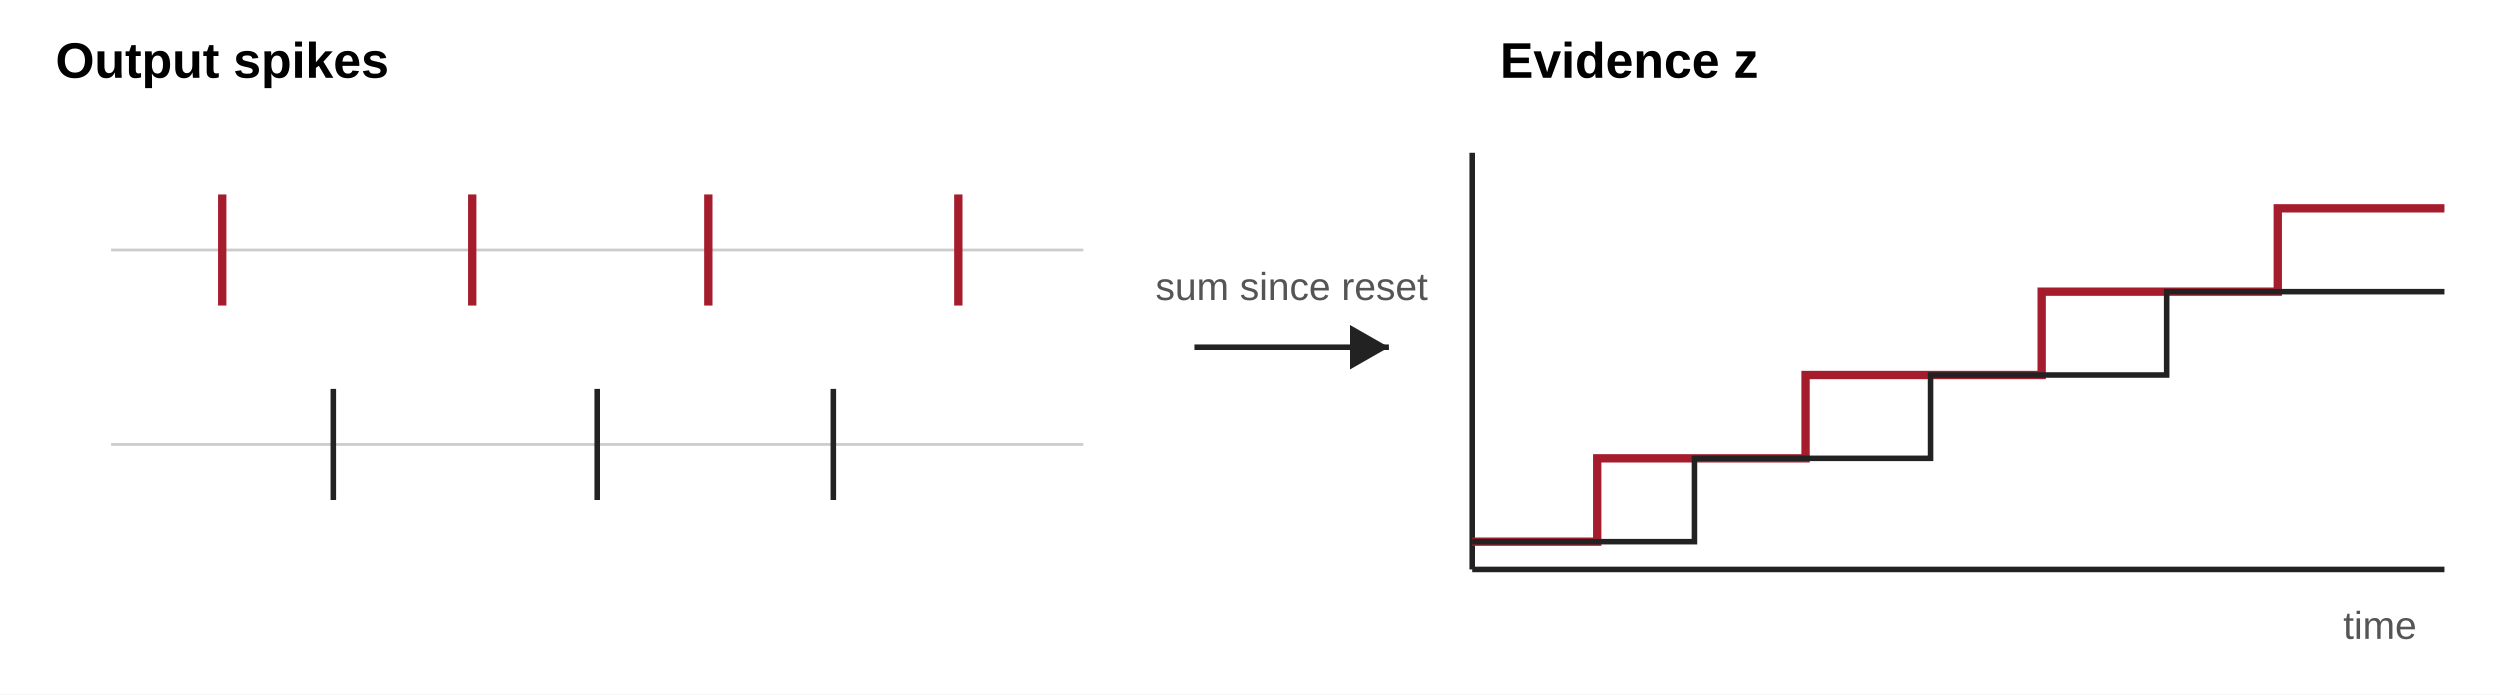
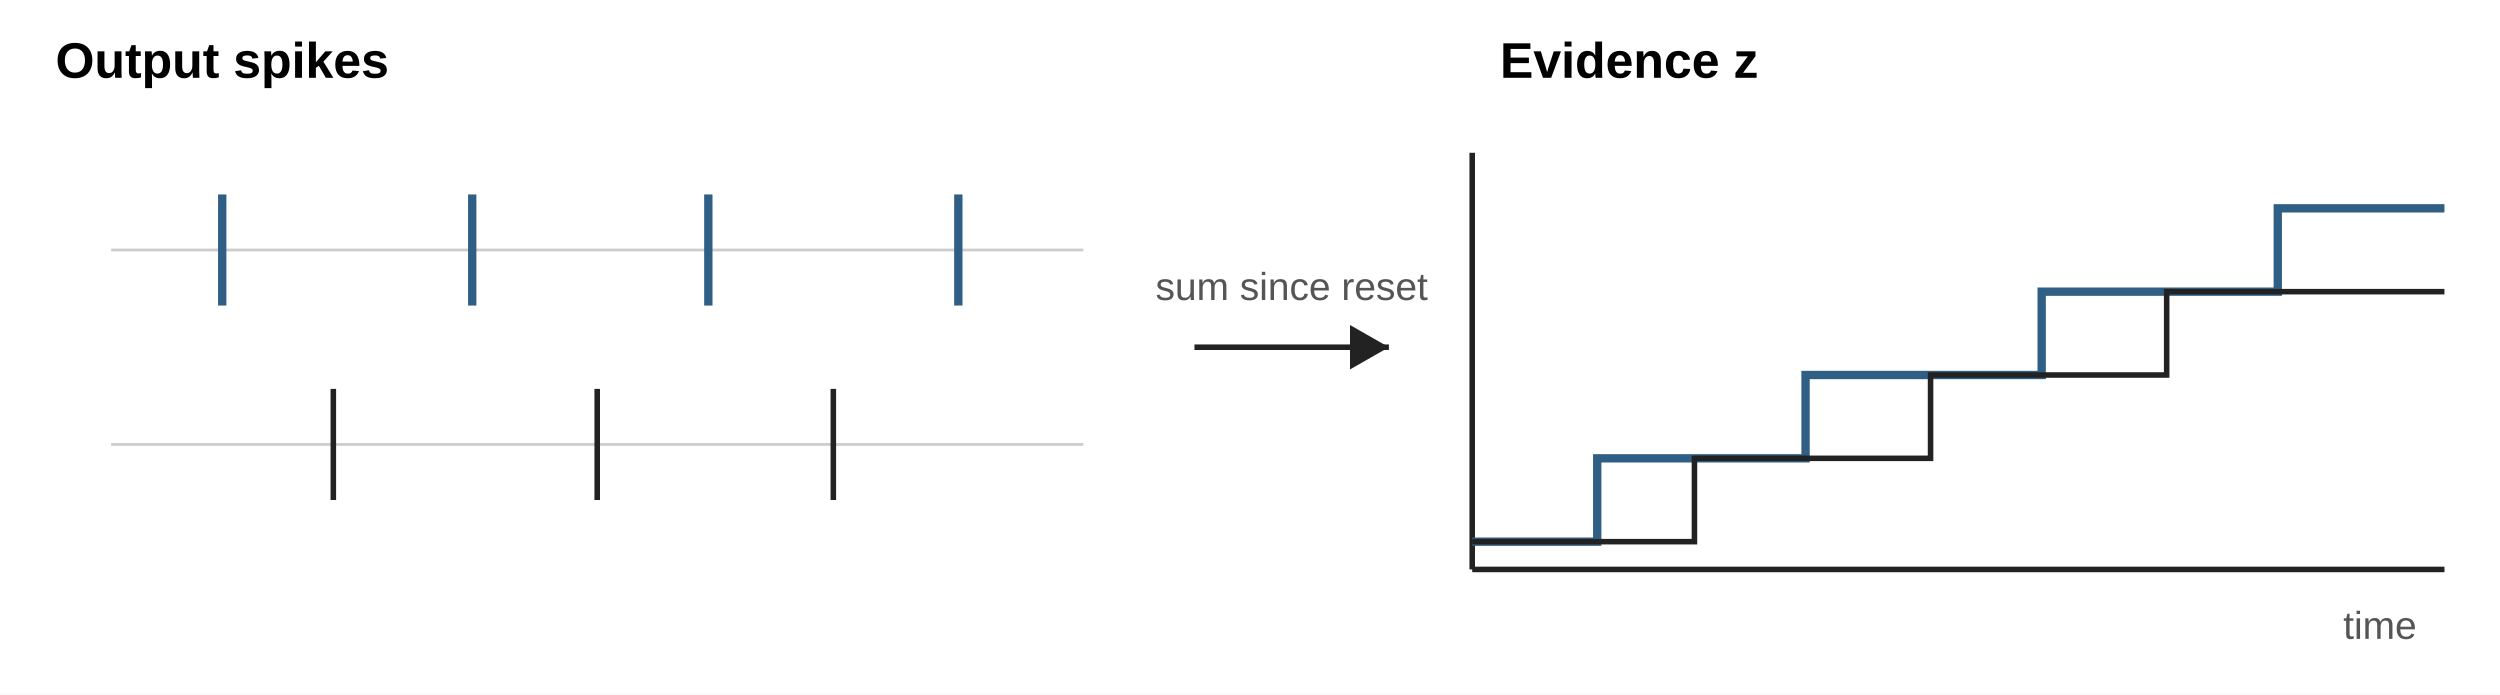
<svg xmlns="http://www.w3.org/2000/svg" width="900" height="250" viewBox="0 0 900 250">
-   <style>.a{stroke:#222;stroke-width:2;fill:none}.r{stroke:#a51d2d;stroke-width:3;fill:none}.h{font:600 18px Arial}.t{font:14px Arial;fill:#555}</style>
+   <style>.a{stroke:#222;stroke-width:2;fill:none}.r{stroke:#2f5f85;stroke-width:3;fill:none}.h{font:600 18px Arial}.t{font:14px Arial;fill:#555}</style>
  <rect width="900" height="250" fill="white" />
  <text x="20" y="28" class="h">Output spikes</text>
  <path d="M40 90H390M40 160H390" stroke="#ccc" />
  <g class="r">
    <path d="M80 70v40M170 70v40M255 70v40M345 70v40" />
  </g>
  <g class="a">
    <path d="M120 140v40M215 140v40M300 140v40" />
  </g>
  <path d="M430 125H500" class="a" />
  <path d="M500 125l-14-8v16z" fill="#222" />
  <text x="465" y="108" text-anchor="middle" class="t">sum since reset</text>
  <text x="540" y="28" class="h">Evidence z</text>
  <path d="M530 205V55M530 205H880" class="a" />
  <path d="M530 195H575V165H650V135H735V105H820V75H880" class="r" />
  <path d="M530 195H610V165H695V135H780V105H880" class="a" />
  <text x="870" y="230" text-anchor="end" class="t">time</text>
</svg>
